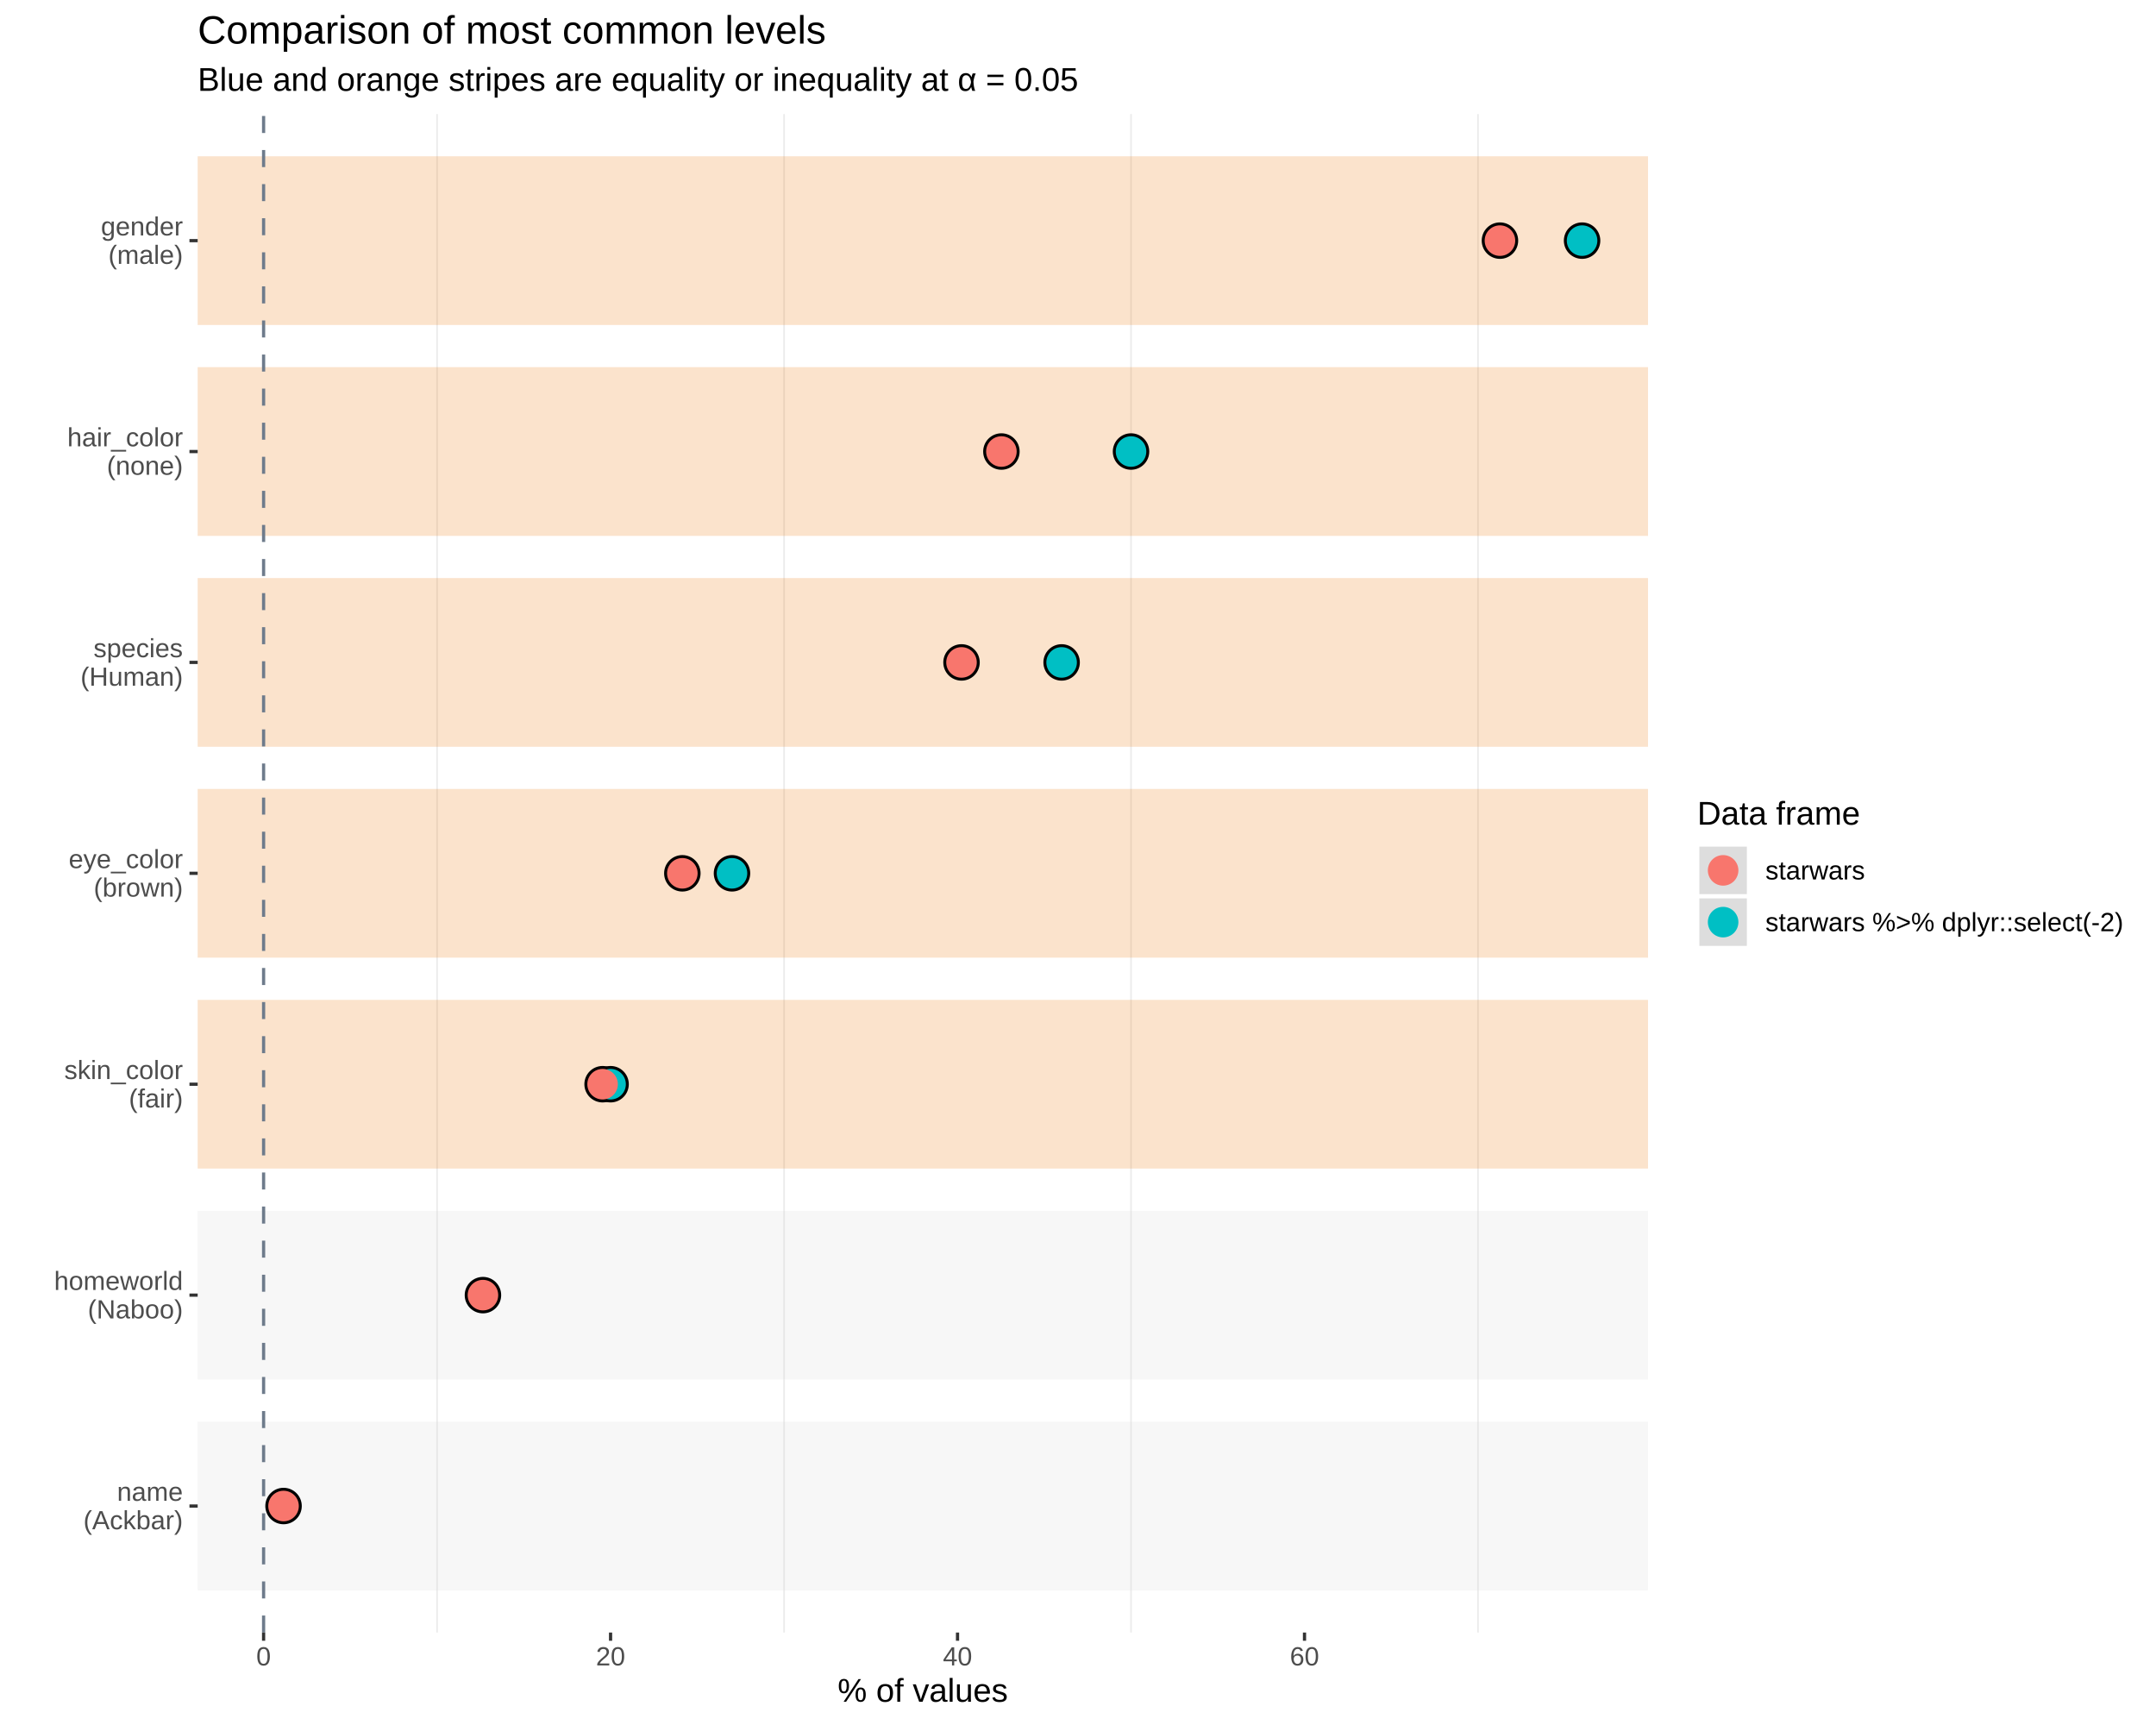
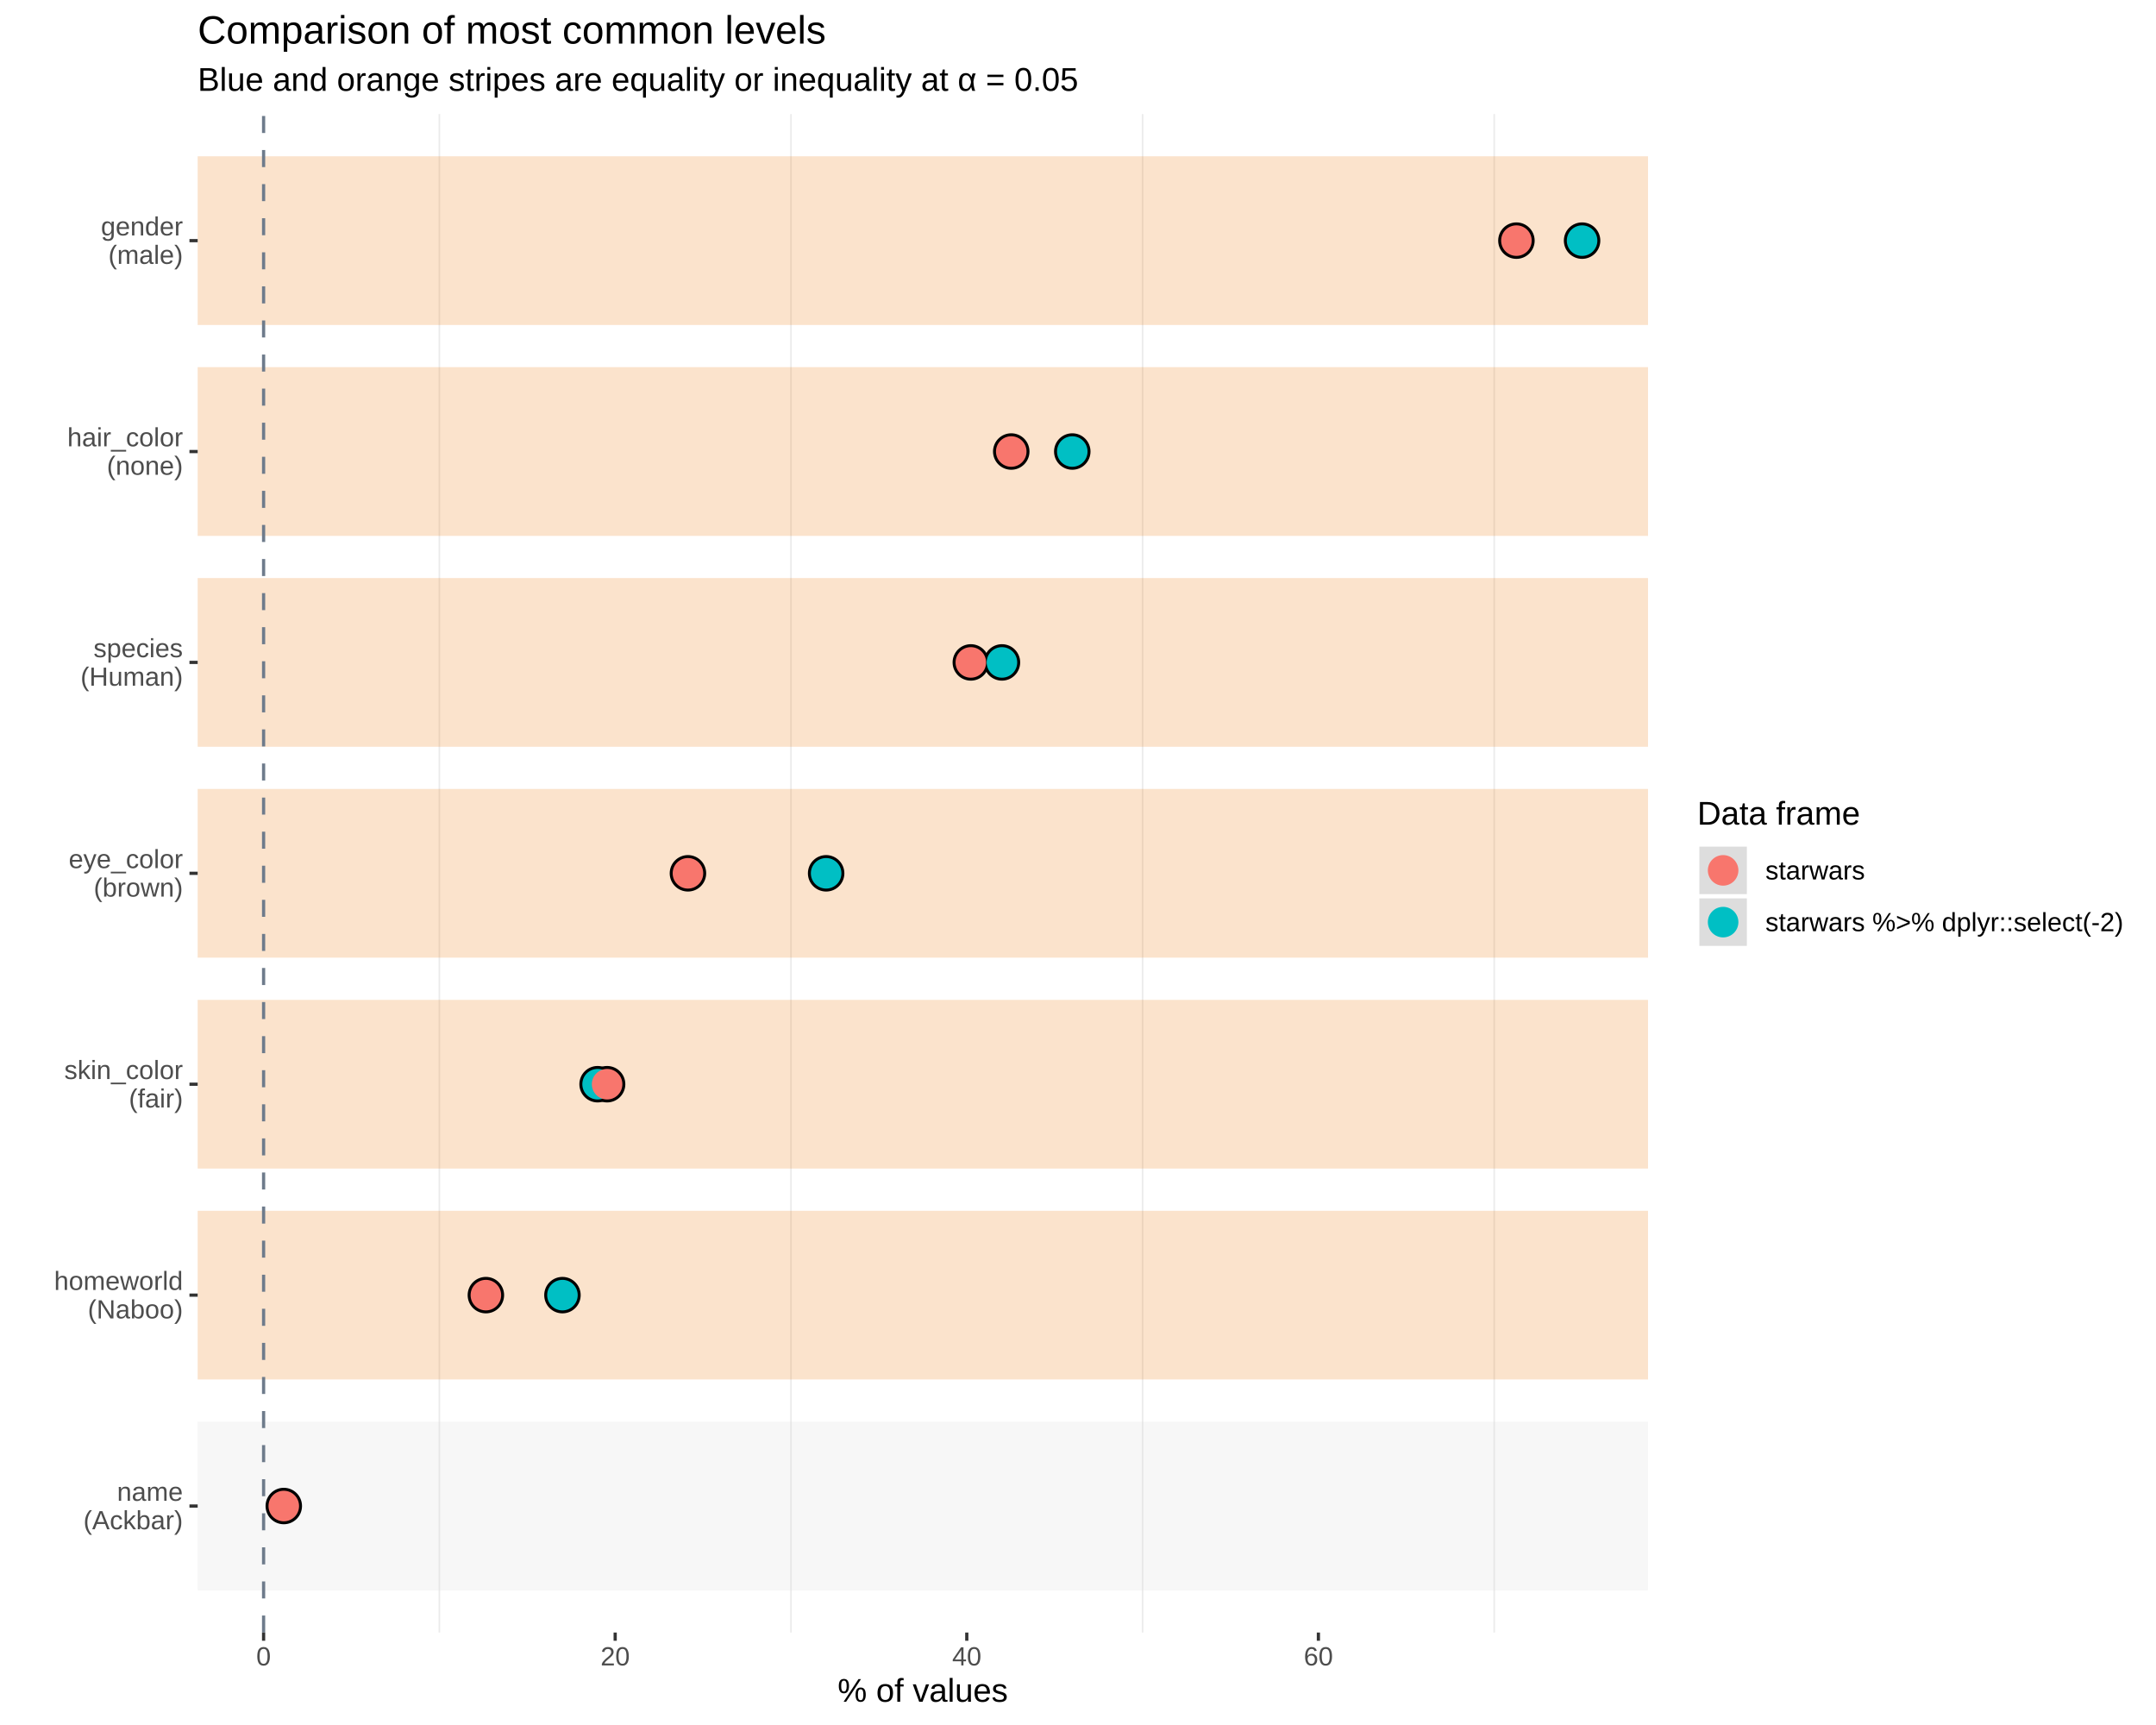
<svg xmlns="http://www.w3.org/2000/svg" viewBox="0 0 720.00 576.00">
  <defs>
    <style type="text/css">
    line, polyline, polygon, path, rect, circle {
      fill: none;
      stroke: #000000;
      stroke-linecap: round;
      stroke-linejoin: round;
      stroke-miterlimit: 10.00;
    }
  </style>
  </defs>
  <rect width="100%" height="100%" style="stroke: none; fill: #FFFFFF;" />
  <rect x="0.00" y="0.00" width="720.00" height="576.00" style="stroke-width: 1.07; stroke: #FFFFFF; fill: #FFFFFF;" />
  <defs>
    <clipPath id="cpNjYuMDF8NTUwLjM2fDU0NS4xM3wzOC4wOQ==">
      <rect x="66.01" y="38.09" width="484.35" height="507.04" />
    </clipPath>
  </defs>
  <rect x="66.01" y="38.09" width="484.35" height="507.04" style="stroke-width: 1.07; stroke: none; fill: #FFFFFF;" clip-path="url(#cpNjYuMDF8NTUwLjM2fDU0NS4xM3wzOC4wOQ==)" />
-   <polyline points="145.96,545.13 145.96,38.09 " style="stroke-width: 0.53; stroke: #EBEBEB; stroke-linecap: butt;" clip-path="url(#cpNjYuMDF8NTUwLjM2fDU0NS4xM3wzOC4wOQ==)" />
-   <polyline points="261.84,545.13 261.84,38.09 " style="stroke-width: 0.53; stroke: #EBEBEB; stroke-linecap: butt;" clip-path="url(#cpNjYuMDF8NTUwLjM2fDU0NS4xM3wzOC4wOQ==)" />
-   <polyline points="377.71,545.13 377.71,38.09 " style="stroke-width: 0.53; stroke: #EBEBEB; stroke-linecap: butt;" clip-path="url(#cpNjYuMDF8NTUwLjM2fDU0NS4xM3wzOC4wOQ==)" />
-   <polyline points="493.58,545.13 493.58,38.09 " style="stroke-width: 0.53; stroke: #EBEBEB; stroke-linecap: butt;" clip-path="url(#cpNjYuMDF8NTUwLjM2fDU0NS4xM3wzOC4wOQ==)" />
-   <rect x="-491.34" y="474.71" width="1738.09" height="56.34" style="stroke-width: 1.07; stroke: none; stroke-linecap: square; stroke-linejoin: miter; fill: #D9D9D9; fill-opacity: 0.20;" clip-path="url(#cpNjYuMDF8NTUwLjM2fDU0NS4xM3wzOC4wOQ==)" />
-   <rect x="-491.34" y="404.29" width="1738.09" height="56.34" style="stroke-width: 1.07; stroke: none; stroke-linecap: square; stroke-linejoin: miter; fill: #D9D9D9; fill-opacity: 0.20;" clip-path="url(#cpNjYuMDF8NTUwLjM2fDU0NS4xM3wzOC4wOQ==)" />
-   <rect x="-491.34" y="333.87" width="1738.09" height="56.34" style="stroke-width: 1.07; stroke: none; stroke-linecap: square; stroke-linejoin: miter; fill: #EE7600; fill-opacity: 0.20;" clip-path="url(#cpNjYuMDF8NTUwLjM2fDU0NS4xM3wzOC4wOQ==)" />
-   <rect x="-491.34" y="263.44" width="1738.09" height="56.34" style="stroke-width: 1.07; stroke: none; stroke-linecap: square; stroke-linejoin: miter; fill: #EE7600; fill-opacity: 0.20;" clip-path="url(#cpNjYuMDF8NTUwLjM2fDU0NS4xM3wzOC4wOQ==)" />
-   <rect x="-491.34" y="193.02" width="1738.09" height="56.34" style="stroke-width: 1.07; stroke: none; stroke-linecap: square; stroke-linejoin: miter; fill: #EE7600; fill-opacity: 0.20;" clip-path="url(#cpNjYuMDF8NTUwLjM2fDU0NS4xM3wzOC4wOQ==)" />
-   <rect x="-491.34" y="122.60" width="1738.09" height="56.34" style="stroke-width: 1.07; stroke: none; stroke-linecap: square; stroke-linejoin: miter; fill: #EE7600; fill-opacity: 0.20;" clip-path="url(#cpNjYuMDF8NTUwLjM2fDU0NS4xM3wzOC4wOQ==)" />
-   <rect x="-491.34" y="52.18" width="1738.09" height="56.34" style="stroke-width: 1.07; stroke: none; stroke-linecap: square; stroke-linejoin: miter; fill: #EE7600; fill-opacity: 0.20;" clip-path="url(#cpNjYuMDF8NTUwLjM2fDU0NS4xM3wzOC4wOQ==)" />
-   <rect x="-491.34" y="-18.24" width="1738.09" height="56.34" style="stroke-width: 1.07; stroke: none; stroke-linecap: square; stroke-linejoin: miter; fill: #D9D9D9; fill-opacity: 0.20;" clip-path="url(#cpNjYuMDF8NTUwLjM2fDU0NS4xM3wzOC4wOQ==)" />
+   <polyline points="146.73,545.13 146.73,38.09 " style="stroke-width: 0.53; stroke: #EBEBEB; stroke-linecap: butt;" clip-path="url(#cpNjYuMDF8NTUwLjM2fDU0NS4xM3wzOC4wOQ==)" />
+   <polyline points="264.15,545.13 264.15,38.09 " style="stroke-width: 0.53; stroke: #EBEBEB; stroke-linecap: butt;" clip-path="url(#cpNjYuMDF8NTUwLjM2fDU0NS4xM3wzOC4wOQ==)" />
+   <polyline points="381.57,545.13 381.57,38.09 " style="stroke-width: 0.53; stroke: #EBEBEB; stroke-linecap: butt;" clip-path="url(#cpNjYuMDF8NTUwLjM2fDU0NS4xM3wzOC4wOQ==)" />
+   <polyline points="498.99,545.13 498.99,38.09 " style="stroke-width: 0.53; stroke: #EBEBEB; stroke-linecap: butt;" clip-path="url(#cpNjYuMDF8NTUwLjM2fDU0NS4xM3wzOC4wOQ==)" />
+   <rect x="-499.06" y="474.71" width="1761.27" height="56.34" style="stroke-width: 1.07; stroke: none; stroke-linecap: square; stroke-linejoin: miter; fill: #D9D9D9; fill-opacity: 0.20;" clip-path="url(#cpNjYuMDF8NTUwLjM2fDU0NS4xM3wzOC4wOQ==)" />
+   <rect x="-499.06" y="404.29" width="1761.27" height="56.34" style="stroke-width: 1.07; stroke: none; stroke-linecap: square; stroke-linejoin: miter; fill: #EE7600; fill-opacity: 0.20;" clip-path="url(#cpNjYuMDF8NTUwLjM2fDU0NS4xM3wzOC4wOQ==)" />
+   <rect x="-499.06" y="333.87" width="1761.27" height="56.34" style="stroke-width: 1.07; stroke: none; stroke-linecap: square; stroke-linejoin: miter; fill: #EE7600; fill-opacity: 0.20;" clip-path="url(#cpNjYuMDF8NTUwLjM2fDU0NS4xM3wzOC4wOQ==)" />
+   <rect x="-499.06" y="263.44" width="1761.27" height="56.34" style="stroke-width: 1.07; stroke: none; stroke-linecap: square; stroke-linejoin: miter; fill: #EE7600; fill-opacity: 0.20;" clip-path="url(#cpNjYuMDF8NTUwLjM2fDU0NS4xM3wzOC4wOQ==)" />
+   <rect x="-499.06" y="193.02" width="1761.27" height="56.34" style="stroke-width: 1.07; stroke: none; stroke-linecap: square; stroke-linejoin: miter; fill: #EE7600; fill-opacity: 0.20;" clip-path="url(#cpNjYuMDF8NTUwLjM2fDU0NS4xM3wzOC4wOQ==)" />
+   <rect x="-499.06" y="122.60" width="1761.27" height="56.34" style="stroke-width: 1.07; stroke: none; stroke-linecap: square; stroke-linejoin: miter; fill: #EE7600; fill-opacity: 0.20;" clip-path="url(#cpNjYuMDF8NTUwLjM2fDU0NS4xM3wzOC4wOQ==)" />
+   <rect x="-499.06" y="52.18" width="1761.27" height="56.34" style="stroke-width: 1.07; stroke: none; stroke-linecap: square; stroke-linejoin: miter; fill: #EE7600; fill-opacity: 0.20;" clip-path="url(#cpNjYuMDF8NTUwLjM2fDU0NS4xM3wzOC4wOQ==)" />
+   <rect x="-499.06" y="-18.24" width="1761.27" height="56.34" style="stroke-width: 1.07; stroke: none; stroke-linecap: square; stroke-linejoin: miter; fill: #D9D9D9; fill-opacity: 0.20;" clip-path="url(#cpNjYuMDF8NTUwLjM2fDU0NS4xM3wzOC4wOQ==)" />
  <line x1="88.03" y1="545.13" x2="88.03" y2="38.09" style="stroke-width: 1.07; stroke: #6E7B8B; stroke-dasharray: 5.69,5.69; stroke-linecap: butt;" clip-path="url(#cpNjYuMDF8NTUwLjM2fDU0NS4xM3wzOC4wOQ==)" />
-   <circle cx="203.90" cy="362.03" r="4.30pt" style="stroke-width: 0.71; fill: #000000;" clip-path="url(#cpNjYuMDF8NTUwLjM2fDU0NS4xM3wzOC4wOQ==)" />
-   <circle cx="244.45" cy="291.61" r="4.30pt" style="stroke-width: 0.71; fill: #000000;" clip-path="url(#cpNjYuMDF8NTUwLjM2fDU0NS4xM3wzOC4wOQ==)" />
-   <circle cx="354.53" cy="221.19" r="4.30pt" style="stroke-width: 0.71; fill: #000000;" clip-path="url(#cpNjYuMDF8NTUwLjM2fDU0NS4xM3wzOC4wOQ==)" />
-   <circle cx="377.71" cy="150.77" r="4.30pt" style="stroke-width: 0.71; fill: #000000;" clip-path="url(#cpNjYuMDF8NTUwLjM2fDU0NS4xM3wzOC4wOQ==)" />
+   <circle cx="187.83" cy="432.46" r="4.30pt" style="stroke-width: 0.71; fill: #000000;" clip-path="url(#cpNjYuMDF8NTUwLjM2fDU0NS4xM3wzOC4wOQ==)" />
+   <circle cx="199.57" cy="362.03" r="4.30pt" style="stroke-width: 0.71; fill: #000000;" clip-path="url(#cpNjYuMDF8NTUwLjM2fDU0NS4xM3wzOC4wOQ==)" />
+   <circle cx="275.89" cy="291.61" r="4.30pt" style="stroke-width: 0.71; fill: #000000;" clip-path="url(#cpNjYuMDF8NTUwLjM2fDU0NS4xM3wzOC4wOQ==)" />
+   <circle cx="334.60" cy="221.19" r="4.30pt" style="stroke-width: 0.71; fill: #000000;" clip-path="url(#cpNjYuMDF8NTUwLjM2fDU0NS4xM3wzOC4wOQ==)" />
+   <circle cx="358.09" cy="150.77" r="4.30pt" style="stroke-width: 0.71; fill: #000000;" clip-path="url(#cpNjYuMDF8NTUwLjM2fDU0NS4xM3wzOC4wOQ==)" />
  <circle cx="528.34" cy="80.35" r="4.30pt" style="stroke-width: 0.71; fill: #000000;" clip-path="url(#cpNjYuMDF8NTUwLjM2fDU0NS4xM3wzOC4wOQ==)" />
-   <circle cx="94.69" cy="502.88" r="4.30pt" style="stroke-width: 0.71; fill: #000000;" clip-path="url(#cpNjYuMDF8NTUwLjM2fDU0NS4xM3wzOC4wOQ==)" />
-   <circle cx="161.28" cy="432.46" r="4.30pt" style="stroke-width: 0.71; fill: #000000;" clip-path="url(#cpNjYuMDF8NTUwLjM2fDU0NS4xM3wzOC4wOQ==)" />
-   <circle cx="201.24" cy="362.03" r="4.30pt" style="stroke-width: 0.71; fill: #000000;" clip-path="url(#cpNjYuMDF8NTUwLjM2fDU0NS4xM3wzOC4wOQ==)" />
-   <circle cx="227.87" cy="291.61" r="4.30pt" style="stroke-width: 0.71; fill: #000000;" clip-path="url(#cpNjYuMDF8NTUwLjM2fDU0NS4xM3wzOC4wOQ==)" />
-   <circle cx="321.10" cy="221.19" r="4.30pt" style="stroke-width: 0.71; fill: #000000;" clip-path="url(#cpNjYuMDF8NTUwLjM2fDU0NS4xM3wzOC4wOQ==)" />
-   <circle cx="334.42" cy="150.77" r="4.30pt" style="stroke-width: 0.71; fill: #000000;" clip-path="url(#cpNjYuMDF8NTUwLjM2fDU0NS4xM3wzOC4wOQ==)" />
-   <circle cx="500.91" cy="80.35" r="4.30pt" style="stroke-width: 0.71; fill: #000000;" clip-path="url(#cpNjYuMDF8NTUwLjM2fDU0NS4xM3wzOC4wOQ==)" />
-   <circle cx="203.90" cy="362.03" r="3.56pt" style="stroke-width: 0.71; stroke: #00BFC4; fill: #00BFC4;" clip-path="url(#cpNjYuMDF8NTUwLjM2fDU0NS4xM3wzOC4wOQ==)" />
-   <circle cx="244.45" cy="291.61" r="3.56pt" style="stroke-width: 0.71; stroke: #00BFC4; fill: #00BFC4;" clip-path="url(#cpNjYuMDF8NTUwLjM2fDU0NS4xM3wzOC4wOQ==)" />
-   <circle cx="354.53" cy="221.19" r="3.56pt" style="stroke-width: 0.71; stroke: #00BFC4; fill: #00BFC4;" clip-path="url(#cpNjYuMDF8NTUwLjM2fDU0NS4xM3wzOC4wOQ==)" />
-   <circle cx="377.71" cy="150.77" r="3.56pt" style="stroke-width: 0.71; stroke: #00BFC4; fill: #00BFC4;" clip-path="url(#cpNjYuMDF8NTUwLjM2fDU0NS4xM3wzOC4wOQ==)" />
+   <circle cx="94.77" cy="502.88" r="4.30pt" style="stroke-width: 0.71; fill: #000000;" clip-path="url(#cpNjYuMDF8NTUwLjM2fDU0NS4xM3wzOC4wOQ==)" />
+   <circle cx="162.26" cy="432.46" r="4.30pt" style="stroke-width: 0.71; fill: #000000;" clip-path="url(#cpNjYuMDF8NTUwLjM2fDU0NS4xM3wzOC4wOQ==)" />
+   <circle cx="202.74" cy="362.03" r="4.30pt" style="stroke-width: 0.71; fill: #000000;" clip-path="url(#cpNjYuMDF8NTUwLjM2fDU0NS4xM3wzOC4wOQ==)" />
+   <circle cx="229.74" cy="291.61" r="4.30pt" style="stroke-width: 0.71; fill: #000000;" clip-path="url(#cpNjYuMDF8NTUwLjM2fDU0NS4xM3wzOC4wOQ==)" />
+   <circle cx="324.21" cy="221.19" r="4.30pt" style="stroke-width: 0.71; fill: #000000;" clip-path="url(#cpNjYuMDF8NTUwLjM2fDU0NS4xM3wzOC4wOQ==)" />
+   <circle cx="337.71" cy="150.77" r="4.30pt" style="stroke-width: 0.71; fill: #000000;" clip-path="url(#cpNjYuMDF8NTUwLjM2fDU0NS4xM3wzOC4wOQ==)" />
+   <circle cx="506.41" cy="80.35" r="4.30pt" style="stroke-width: 0.71; fill: #000000;" clip-path="url(#cpNjYuMDF8NTUwLjM2fDU0NS4xM3wzOC4wOQ==)" />
+   <circle cx="187.83" cy="432.46" r="3.56pt" style="stroke-width: 0.71; stroke: #00BFC4; fill: #00BFC4;" clip-path="url(#cpNjYuMDF8NTUwLjM2fDU0NS4xM3wzOC4wOQ==)" />
+   <circle cx="199.57" cy="362.03" r="3.56pt" style="stroke-width: 0.71; stroke: #00BFC4; fill: #00BFC4;" clip-path="url(#cpNjYuMDF8NTUwLjM2fDU0NS4xM3wzOC4wOQ==)" />
+   <circle cx="275.89" cy="291.61" r="3.56pt" style="stroke-width: 0.71; stroke: #00BFC4; fill: #00BFC4;" clip-path="url(#cpNjYuMDF8NTUwLjM2fDU0NS4xM3wzOC4wOQ==)" />
+   <circle cx="334.60" cy="221.19" r="3.56pt" style="stroke-width: 0.71; stroke: #00BFC4; fill: #00BFC4;" clip-path="url(#cpNjYuMDF8NTUwLjM2fDU0NS4xM3wzOC4wOQ==)" />
+   <circle cx="358.09" cy="150.77" r="3.56pt" style="stroke-width: 0.71; stroke: #00BFC4; fill: #00BFC4;" clip-path="url(#cpNjYuMDF8NTUwLjM2fDU0NS4xM3wzOC4wOQ==)" />
  <circle cx="528.34" cy="80.35" r="3.56pt" style="stroke-width: 0.71; stroke: #00BFC4; fill: #00BFC4;" clip-path="url(#cpNjYuMDF8NTUwLjM2fDU0NS4xM3wzOC4wOQ==)" />
-   <circle cx="94.69" cy="502.88" r="3.56pt" style="stroke-width: 0.71; stroke: #F8766D; fill: #F8766D;" clip-path="url(#cpNjYuMDF8NTUwLjM2fDU0NS4xM3wzOC4wOQ==)" />
-   <circle cx="161.28" cy="432.46" r="3.56pt" style="stroke-width: 0.71; stroke: #F8766D; fill: #F8766D;" clip-path="url(#cpNjYuMDF8NTUwLjM2fDU0NS4xM3wzOC4wOQ==)" />
-   <circle cx="201.24" cy="362.03" r="3.56pt" style="stroke-width: 0.71; stroke: #F8766D; fill: #F8766D;" clip-path="url(#cpNjYuMDF8NTUwLjM2fDU0NS4xM3wzOC4wOQ==)" />
-   <circle cx="227.87" cy="291.61" r="3.56pt" style="stroke-width: 0.71; stroke: #F8766D; fill: #F8766D;" clip-path="url(#cpNjYuMDF8NTUwLjM2fDU0NS4xM3wzOC4wOQ==)" />
-   <circle cx="321.10" cy="221.19" r="3.56pt" style="stroke-width: 0.71; stroke: #F8766D; fill: #F8766D;" clip-path="url(#cpNjYuMDF8NTUwLjM2fDU0NS4xM3wzOC4wOQ==)" />
-   <circle cx="334.42" cy="150.77" r="3.56pt" style="stroke-width: 0.71; stroke: #F8766D; fill: #F8766D;" clip-path="url(#cpNjYuMDF8NTUwLjM2fDU0NS4xM3wzOC4wOQ==)" />
-   <circle cx="500.91" cy="80.35" r="3.56pt" style="stroke-width: 0.71; stroke: #F8766D; fill: #F8766D;" clip-path="url(#cpNjYuMDF8NTUwLjM2fDU0NS4xM3wzOC4wOQ==)" />
+   <circle cx="94.77" cy="502.88" r="3.56pt" style="stroke-width: 0.71; stroke: #F8766D; fill: #F8766D;" clip-path="url(#cpNjYuMDF8NTUwLjM2fDU0NS4xM3wzOC4wOQ==)" />
+   <circle cx="162.26" cy="432.46" r="3.56pt" style="stroke-width: 0.71; stroke: #F8766D; fill: #F8766D;" clip-path="url(#cpNjYuMDF8NTUwLjM2fDU0NS4xM3wzOC4wOQ==)" />
+   <circle cx="202.74" cy="362.03" r="3.56pt" style="stroke-width: 0.71; stroke: #F8766D; fill: #F8766D;" clip-path="url(#cpNjYuMDF8NTUwLjM2fDU0NS4xM3wzOC4wOQ==)" />
+   <circle cx="229.74" cy="291.61" r="3.56pt" style="stroke-width: 0.71; stroke: #F8766D; fill: #F8766D;" clip-path="url(#cpNjYuMDF8NTUwLjM2fDU0NS4xM3wzOC4wOQ==)" />
+   <circle cx="324.21" cy="221.19" r="3.56pt" style="stroke-width: 0.71; stroke: #F8766D; fill: #F8766D;" clip-path="url(#cpNjYuMDF8NTUwLjM2fDU0NS4xM3wzOC4wOQ==)" />
+   <circle cx="337.71" cy="150.77" r="3.56pt" style="stroke-width: 0.71; stroke: #F8766D; fill: #F8766D;" clip-path="url(#cpNjYuMDF8NTUwLjM2fDU0NS4xM3wzOC4wOQ==)" />
+   <circle cx="506.41" cy="80.35" r="3.56pt" style="stroke-width: 0.71; stroke: #F8766D; fill: #F8766D;" clip-path="url(#cpNjYuMDF8NTUwLjM2fDU0NS4xM3wzOC4wOQ==)" />
  <defs>
    <clipPath id="cpMC4wMHw3MjAuMDB8NTc2LjAwfDAuMDA=">
      <rect x="0.00" y="0.00" width="720.00" height="576.00" />
    </clipPath>
  </defs>
  <g clip-path="url(#cpMC4wMHw3MjAuMDB8NTc2LjAwfDAuMDA=)">
    <text x="39.08" y="501.15" style="font-size: 8.80px; fill: #4D4D4D; font-family: Liberation Sans;" textLength="22.00px" lengthAdjust="spacingAndGlyphs">name</text>
  </g>
  <g clip-path="url(#cpMC4wMHw3MjAuMDB8NTc2LjAwfDAuMDA=)">
    <text x="27.84" y="510.65" style="font-size: 8.80px; fill: #4D4D4D; font-family: Liberation Sans;" textLength="33.23px" lengthAdjust="spacingAndGlyphs">(Ackbar)</text>
  </g>
  <g clip-path="url(#cpMC4wMHw3MjAuMDB8NTc2LjAwfDAuMDA=)">
    <text x="18.06" y="430.73" style="font-size: 8.80px; fill: #4D4D4D; font-family: Liberation Sans;" textLength="43.02px" lengthAdjust="spacingAndGlyphs">homeworld</text>
  </g>
  <g clip-path="url(#cpMC4wMHw3MjAuMDB8NTc2LjAwfDAuMDA=)">
    <text x="29.31" y="440.23" style="font-size: 8.80px; fill: #4D4D4D; font-family: Liberation Sans;" textLength="31.77px" lengthAdjust="spacingAndGlyphs">(Naboo)</text>
  </g>
  <g clip-path="url(#cpMC4wMHw3MjAuMDB8NTc2LjAwfDAuMDA=)">
    <text x="21.47" y="360.31" style="font-size: 8.80px; fill: #4D4D4D; font-family: Liberation Sans;" textLength="39.61px" lengthAdjust="spacingAndGlyphs">skin_color</text>
  </g>
  <g clip-path="url(#cpMC4wMHw3MjAuMDB8NTc2LjAwfDAuMDA=)">
    <text x="43.03" y="369.81" style="font-size: 8.80px; fill: #4D4D4D; font-family: Liberation Sans;" textLength="18.05px" lengthAdjust="spacingAndGlyphs">(fair)</text>
  </g>
  <g clip-path="url(#cpMC4wMHw3MjAuMDB8NTc2LjAwfDAuMDA=)">
    <text x="22.94" y="289.88" style="font-size: 8.80px; fill: #4D4D4D; font-family: Liberation Sans;" textLength="38.14px" lengthAdjust="spacingAndGlyphs">eye_color</text>
  </g>
  <g clip-path="url(#cpMC4wMHw3MjAuMDB8NTc2LjAwfDAuMDA=)">
    <text x="31.28" y="299.39" style="font-size: 8.80px; fill: #4D4D4D; font-family: Liberation Sans;" textLength="29.80px" lengthAdjust="spacingAndGlyphs">(brown)</text>
  </g>
  <g clip-path="url(#cpMC4wMHw3MjAuMDB8NTc2LjAwfDAuMDA=)">
    <text x="31.23" y="219.46" style="font-size: 8.80px; fill: #4D4D4D; font-family: Liberation Sans;" textLength="29.84px" lengthAdjust="spacingAndGlyphs">species</text>
  </g>
  <g clip-path="url(#cpMC4wMHw3MjAuMDB8NTc2LjAwfDAuMDA=)">
    <text x="26.88" y="228.97" style="font-size: 8.80px; fill: #4D4D4D; font-family: Liberation Sans;" textLength="34.20px" lengthAdjust="spacingAndGlyphs">(Human)</text>
  </g>
  <g clip-path="url(#cpMC4wMHw3MjAuMDB8NTc2LjAwfDAuMDA=)">
    <text x="22.47" y="149.04" style="font-size: 8.80px; fill: #4D4D4D; font-family: Liberation Sans;" textLength="38.61px" lengthAdjust="spacingAndGlyphs">hair_color</text>
  </g>
  <g clip-path="url(#cpMC4wMHw3MjAuMDB8NTc2LjAwfDAuMDA=)">
    <text x="35.67" y="158.54" style="font-size: 8.80px; fill: #4D4D4D; font-family: Liberation Sans;" textLength="25.41px" lengthAdjust="spacingAndGlyphs">(none)</text>
  </g>
  <g clip-path="url(#cpMC4wMHw3MjAuMDB8NTc2LjAwfDAuMDA=)">
    <text x="33.70" y="78.62" style="font-size: 8.80px; fill: #4D4D4D; font-family: Liberation Sans;" textLength="27.38px" lengthAdjust="spacingAndGlyphs">gender</text>
  </g>
  <g clip-path="url(#cpMC4wMHw3MjAuMDB8NTc2LjAwfDAuMDA=)">
    <text x="36.17" y="88.12" style="font-size: 8.80px; fill: #4D4D4D; font-family: Liberation Sans;" textLength="24.91px" lengthAdjust="spacingAndGlyphs">(male)</text>
  </g>
  <polyline points="63.27,502.88 66.01,502.88 " style="stroke-width: 1.07; stroke: #333333; stroke-linecap: butt;" clip-path="url(#cpMC4wMHw3MjAuMDB8NTc2LjAwfDAuMDA=)" />
  <polyline points="63.27,432.46 66.01,432.46 " style="stroke-width: 1.07; stroke: #333333; stroke-linecap: butt;" clip-path="url(#cpMC4wMHw3MjAuMDB8NTc2LjAwfDAuMDA=)" />
  <polyline points="63.27,362.03 66.01,362.03 " style="stroke-width: 1.07; stroke: #333333; stroke-linecap: butt;" clip-path="url(#cpMC4wMHw3MjAuMDB8NTc2LjAwfDAuMDA=)" />
  <polyline points="63.27,291.61 66.01,291.61 " style="stroke-width: 1.07; stroke: #333333; stroke-linecap: butt;" clip-path="url(#cpMC4wMHw3MjAuMDB8NTc2LjAwfDAuMDA=)" />
  <polyline points="63.27,221.19 66.01,221.19 " style="stroke-width: 1.07; stroke: #333333; stroke-linecap: butt;" clip-path="url(#cpMC4wMHw3MjAuMDB8NTc2LjAwfDAuMDA=)" />
  <polyline points="63.27,150.77 66.01,150.77 " style="stroke-width: 1.07; stroke: #333333; stroke-linecap: butt;" clip-path="url(#cpMC4wMHw3MjAuMDB8NTc2LjAwfDAuMDA=)" />
  <polyline points="63.27,80.35 66.01,80.35 " style="stroke-width: 1.07; stroke: #333333; stroke-linecap: butt;" clip-path="url(#cpMC4wMHw3MjAuMDB8NTc2LjAwfDAuMDA=)" />
  <polyline points="88.03,547.87 88.03,545.13 " style="stroke-width: 1.07; stroke: #333333; stroke-linecap: butt;" clip-path="url(#cpMC4wMHw3MjAuMDB8NTc2LjAwfDAuMDA=)" />
-   <polyline points="203.90,547.87 203.90,545.13 " style="stroke-width: 1.07; stroke: #333333; stroke-linecap: butt;" clip-path="url(#cpMC4wMHw3MjAuMDB8NTc2LjAwfDAuMDA=)" />
-   <polyline points="319.77,547.87 319.77,545.13 " style="stroke-width: 1.07; stroke: #333333; stroke-linecap: butt;" clip-path="url(#cpMC4wMHw3MjAuMDB8NTc2LjAwfDAuMDA=)" />
-   <polyline points="435.64,547.87 435.64,545.13 " style="stroke-width: 1.07; stroke: #333333; stroke-linecap: butt;" clip-path="url(#cpMC4wMHw3MjAuMDB8NTc2LjAwfDAuMDA=)" />
+   <polyline points="205.44,547.87 205.44,545.13 " style="stroke-width: 1.07; stroke: #333333; stroke-linecap: butt;" clip-path="url(#cpMC4wMHw3MjAuMDB8NTc2LjAwfDAuMDA=)" />
+   <polyline points="322.86,547.87 322.86,545.13 " style="stroke-width: 1.07; stroke: #333333; stroke-linecap: butt;" clip-path="url(#cpMC4wMHw3MjAuMDB8NTc2LjAwfDAuMDA=)" />
+   <polyline points="440.28,547.87 440.28,545.13 " style="stroke-width: 1.07; stroke: #333333; stroke-linecap: butt;" clip-path="url(#cpMC4wMHw3MjAuMDB8NTc2LjAwfDAuMDA=)" />
  <g clip-path="url(#cpMC4wMHw3MjAuMDB8NTc2LjAwfDAuMDA=)">
    <text x="85.58" y="556.11" style="font-size: 8.80px; fill: #4D4D4D; font-family: Liberation Sans;" textLength="4.89px" lengthAdjust="spacingAndGlyphs">0</text>
  </g>
  <g clip-path="url(#cpMC4wMHw3MjAuMDB8NTc2LjAwfDAuMDA=)">
-     <text x="199.01" y="556.11" style="font-size: 8.80px; fill: #4D4D4D; font-family: Liberation Sans;" textLength="9.78px" lengthAdjust="spacingAndGlyphs">20</text>
+     <text x="200.55" y="556.11" style="font-size: 8.80px; fill: #4D4D4D; font-family: Liberation Sans;" textLength="9.78px" lengthAdjust="spacingAndGlyphs">20</text>
  </g>
  <g clip-path="url(#cpMC4wMHw3MjAuMDB8NTc2LjAwfDAuMDA=)">
-     <text x="314.88" y="556.11" style="font-size: 8.80px; fill: #4D4D4D; font-family: Liberation Sans;" textLength="9.78px" lengthAdjust="spacingAndGlyphs">40</text>
+     <text x="317.97" y="556.11" style="font-size: 8.80px; fill: #4D4D4D; font-family: Liberation Sans;" textLength="9.78px" lengthAdjust="spacingAndGlyphs">40</text>
  </g>
  <g clip-path="url(#cpMC4wMHw3MjAuMDB8NTc2LjAwfDAuMDA=)">
-     <text x="430.75" y="556.11" style="font-size: 8.80px; fill: #4D4D4D; font-family: Liberation Sans;" textLength="9.78px" lengthAdjust="spacingAndGlyphs">60</text>
+     <text x="435.39" y="556.11" style="font-size: 8.80px; fill: #4D4D4D; font-family: Liberation Sans;" textLength="9.78px" lengthAdjust="spacingAndGlyphs">60</text>
  </g>
  <g clip-path="url(#cpMC4wMHw3MjAuMDB8NTc2LjAwfDAuMDA=)">
    <text x="279.73" y="568.24" style="font-size: 11.00px; font-family: Liberation Sans;" textLength="56.91px" lengthAdjust="spacingAndGlyphs">% of values</text>
  </g>
  <rect x="561.32" y="261.19" width="153.20" height="60.84" style="stroke-width: 1.07; stroke: none; fill: #FFFFFF;" clip-path="url(#cpMC4wMHw3MjAuMDB8NTc2LjAwfDAuMDA=)" />
  <g clip-path="url(#cpMC4wMHw3MjAuMDB8NTc2LjAwfDAuMDA=)">
    <text x="566.80" y="275.37" style="font-size: 11.00px; font-family: Liberation Sans;" textLength="54.44px" lengthAdjust="spacingAndGlyphs">Data frame</text>
  </g>
  <rect x="566.80" y="281.99" width="17.28" height="17.28" style="stroke-width: 1.07; stroke: none; fill: #FFFFFF;" clip-path="url(#cpMC4wMHw3MjAuMDB8NTc2LjAwfDAuMDA=)" />
  <rect x="567.51" y="282.70" width="15.86" height="15.86" style="stroke-width: 1.07; stroke: none; stroke-linecap: square; stroke-linejoin: miter; fill: #595959; fill-opacity: 0.20;" clip-path="url(#cpMC4wMHw3MjAuMDB8NTc2LjAwfDAuMDA=)" />
  <circle cx="575.44" cy="290.63" r="3.56pt" style="stroke-width: 0.71; stroke: #F8766D; fill: #F8766D;" clip-path="url(#cpMC4wMHw3MjAuMDB8NTc2LjAwfDAuMDA=)" />
  <rect x="566.80" y="299.27" width="17.28" height="17.28" style="stroke-width: 1.07; stroke: none; fill: #FFFFFF;" clip-path="url(#cpMC4wMHw3MjAuMDB8NTc2LjAwfDAuMDA=)" />
  <rect x="567.51" y="299.98" width="15.86" height="15.86" style="stroke-width: 1.07; stroke: none; stroke-linecap: square; stroke-linejoin: miter; fill: #595959; fill-opacity: 0.20;" clip-path="url(#cpMC4wMHw3MjAuMDB8NTc2LjAwfDAuMDA=)" />
  <circle cx="575.44" cy="307.91" r="3.56pt" style="stroke-width: 0.71; stroke: #00BFC4; fill: #00BFC4;" clip-path="url(#cpMC4wMHw3MjAuMDB8NTc2LjAwfDAuMDA=)" />
  <g clip-path="url(#cpMC4wMHw3MjAuMDB8NTc2LjAwfDAuMDA=)">
    <text x="589.56" y="293.66" style="font-size: 8.80px; font-family: Liberation Sans;" textLength="33.23px" lengthAdjust="spacingAndGlyphs">starwars</text>
  </g>
  <g clip-path="url(#cpMC4wMHw3MjAuMDB8NTc2LjAwfDAuMDA=)">
    <text x="589.56" y="310.94" style="font-size: 8.80px; font-family: Liberation Sans;" textLength="119.48px" lengthAdjust="spacingAndGlyphs">starwars %&gt;% dplyr::select(-2)</text>
  </g>
  <g clip-path="url(#cpMC4wMHw3MjAuMDB8NTc2LjAwfDAuMDA=)">
    <text x="66.01" y="30.33" style="font-size: 11.00px; font-family: Liberation Sans;" textLength="294.31px" lengthAdjust="spacingAndGlyphs">Blue and orange stripes are equality or inequality at α = 0.05</text>
  </g>
  <g clip-path="url(#cpMC4wMHw3MjAuMDB8NTc2LjAwfDAuMDA=)">
    <text x="66.01" y="14.56" style="font-size: 13.20px; font-family: Liberation Sans;" textLength="209.52px" lengthAdjust="spacingAndGlyphs">Comparison of most common levels</text>
  </g>
</svg>
